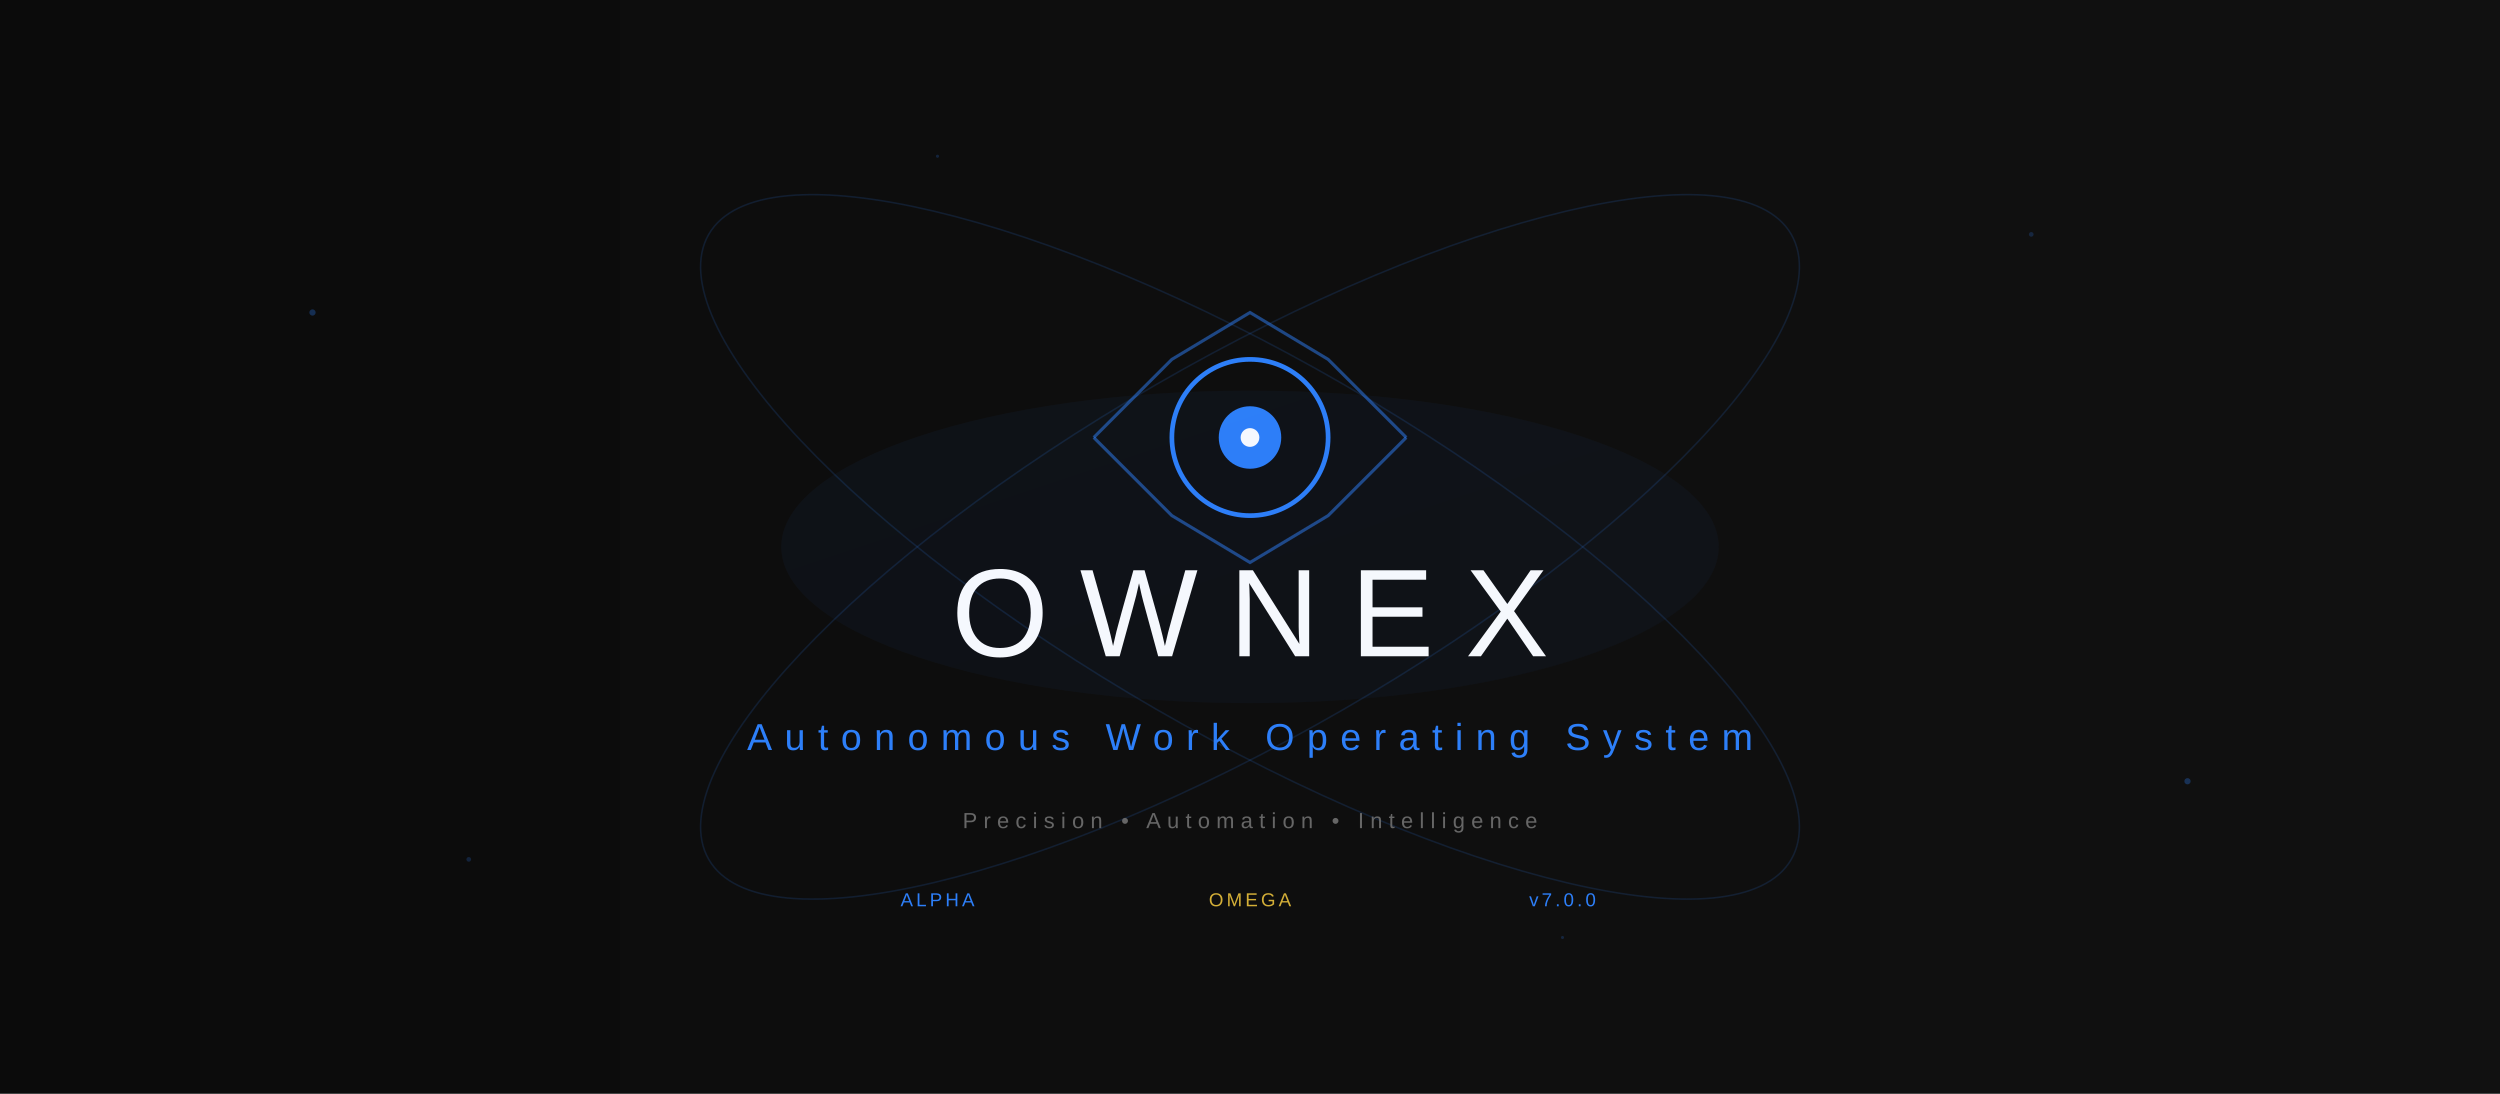
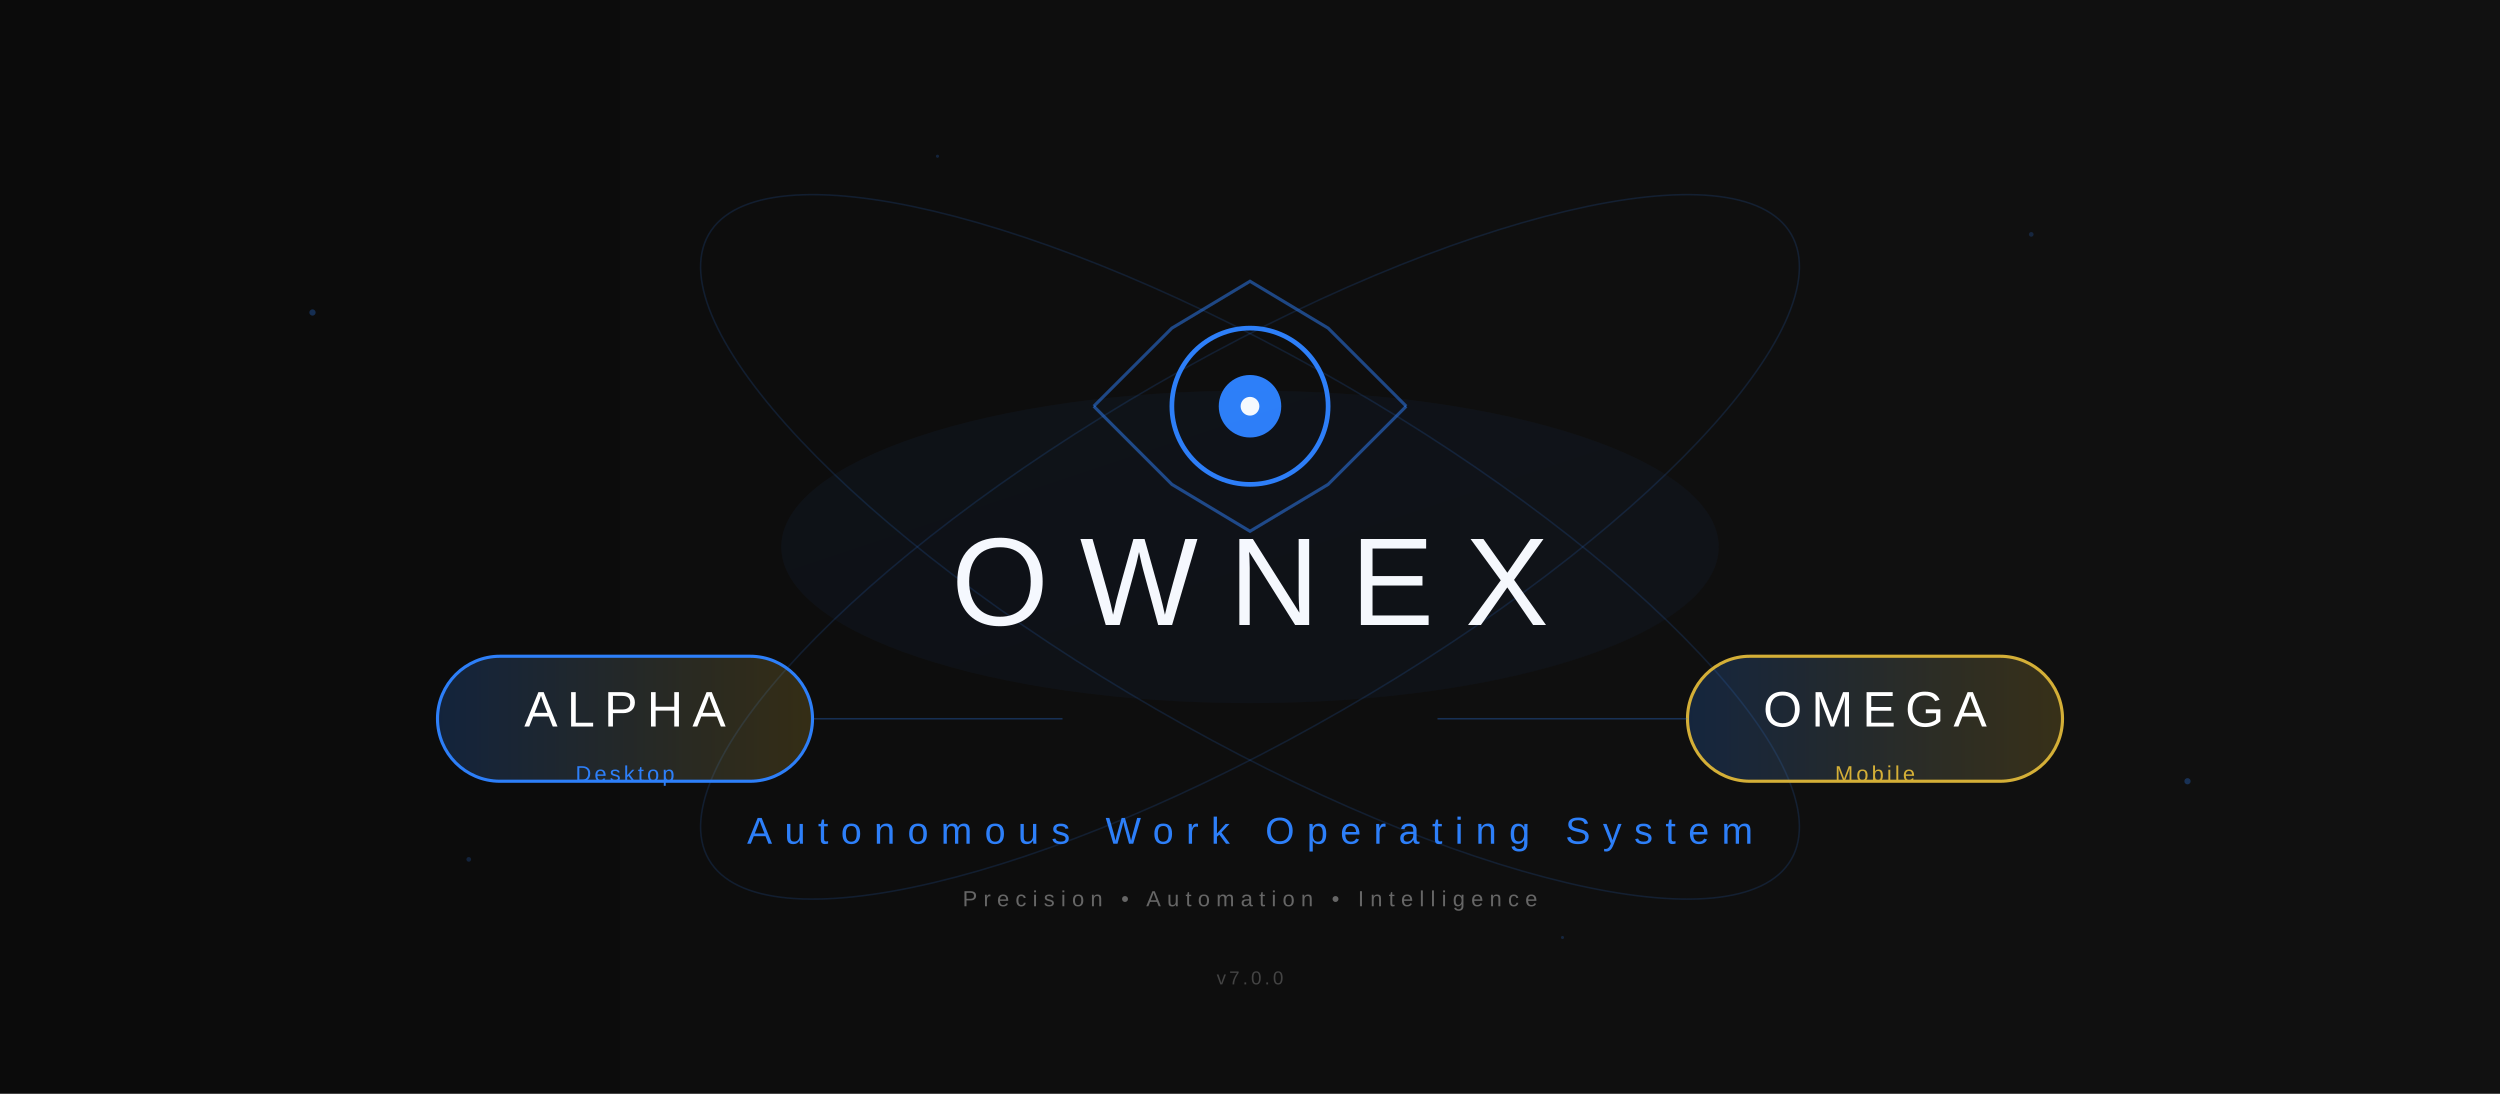
<svg xmlns="http://www.w3.org/2000/svg" viewBox="0 0 1600 700" width="1600" height="700">
  <defs>
    <linearGradient id="grad1" x1="0%" y1="0%" x2="100%" y2="100%">
      <stop offset="0%" style="stop-color:#2D7FF9;stop-opacity:1" />
      <stop offset="100%" style="stop-color:#1E5BC9;stop-opacity:1" />
    </linearGradient>
    <linearGradient id="grad2" x1="0%" y1="0%" x2="100%" y2="0%">
      <stop offset="0%" style="stop-color:#0B0B0B;stop-opacity:1" />
      <stop offset="100%" style="stop-color:#111111;stop-opacity:1" />
+     </linearGradient>
+     <linearGradient id="grad3" x1="0%" y1="0%" x2="100%" y2="0%">
+       <stop offset="0%" style="stop-color:#2D7FF9;stop-opacity:0.2" />
+       <stop offset="100%" style="stop-color:#D4AF37;stop-opacity:0.2" />
    </linearGradient>
  </defs>
  <rect width="1600" height="700" fill="url(#grad2)" />
  <ellipse cx="800" cy="350" rx="400" ry="120" fill="none" stroke="#2D7FF9" stroke-width="1" opacity="0.15" transform="rotate(30 800 350)" />
  <ellipse cx="800" cy="350" rx="400" ry="120" fill="none" stroke="#2D7FF9" stroke-width="1" opacity="0.15" transform="rotate(-30 800 350)" />
  <circle cx="200" cy="200" r="2" fill="#2D7FF9" opacity="0.3" />
  <circle cx="1400" cy="500" r="2" fill="#2D7FF9" opacity="0.3" />
  <circle cx="300" cy="550" r="1.5" fill="#2D7FF9" opacity="0.2" />
  <circle cx="1300" cy="150" r="1.5" fill="#2D7FF9" opacity="0.2" />
  <circle cx="600" cy="100" r="1" fill="#2D7FF9" opacity="0.2" />
  <circle cx="1000" cy="600" r="1" fill="#2D7FF9" opacity="0.2" />
-   <g transform="translate(800, 280)">
+   <g transform="translate(800, 260)">
    <path d="M -100 0 L -50 -50 L 0 -80 L 50 -50 L 100 0" fill="none" stroke="#2D7FF9" stroke-width="2" opacity="0.5" />
    <path d="M -100 0 L -50 50 L 0 80 L 50 50 L 100 0" fill="none" stroke="#2D7FF9" stroke-width="2" opacity="0.5" />
    <circle cx="0" cy="0" r="50" fill="none" stroke="#2D7FF9" stroke-width="3" />
    <circle cx="0" cy="0" r="20" fill="#2D7FF9" />
    <circle cx="0" cy="0" r="6" fill="#FFFFFF" />
  </g>
-   <text x="800" y="420" font-family="Arial, sans-serif" font-size="80" font-weight="300" fill="#FFFFFF" text-anchor="middle" letter-spacing="20">OWNEX</text>
-   <text x="800" y="480" font-family="Arial, sans-serif" font-size="24" font-weight="300" fill="#2D7FF9" text-anchor="middle" letter-spacing="8">Autonomous Work Operating System</text>
-   <text x="800" y="530" font-family="Arial, sans-serif" font-size="14" font-weight="300" fill="#666666" text-anchor="middle" letter-spacing="4">Precision • Automation • Intelligence</text>
-   <g transform="translate(800, 580)">
-     <text x="-200" y="0" font-family="Arial, sans-serif" font-size="12" fill="#2D7FF9" text-anchor="middle" letter-spacing="2">ALPHA</text>
-     <text x="0" y="0" font-family="Arial, sans-serif" font-size="12" fill="#D4AF37" text-anchor="middle" letter-spacing="2">OMEGA</text>
-     <text x="200" y="0" font-family="Arial, sans-serif" font-size="12" fill="#2D7FF9" text-anchor="middle" letter-spacing="2">v7.0.0</text>
+   <text x="800" y="400" font-family="Arial, sans-serif" font-size="80" font-weight="300" fill="#FFFFFF" text-anchor="middle" letter-spacing="20">OWNEX</text>
+   <g transform="translate(400, 460)">
+     <rect x="-120" y="-40" width="240" height="80" rx="40" fill="url(#grad3)" stroke="#2D7FF9" stroke-width="2" />
+     <text x="0" y="5" font-family="Arial, sans-serif" font-size="32" font-weight="300" fill="#FFFFFF" text-anchor="middle" letter-spacing="6">ALPHA</text>
+     <text x="0" y="40" font-family="Arial, sans-serif" font-size="14" font-weight="300" fill="#2D7FF9" text-anchor="middle" letter-spacing="2">Desktop</text>
  </g>
+   <g transform="translate(1200, 460)">
+     <rect x="-120" y="-40" width="240" height="80" rx="40" fill="url(#grad3)" stroke="#D4AF37" stroke-width="2" />
+     <text x="0" y="5" font-family="Arial, sans-serif" font-size="32" font-weight="300" fill="#FFFFFF" text-anchor="middle" letter-spacing="6">OMEGA</text>
+     <text x="0" y="40" font-family="Arial, sans-serif" font-size="14" font-weight="300" fill="#D4AF37" text-anchor="middle" letter-spacing="2">Mobile</text>
+   </g>
+   <line x1="520" y1="460" x2="680" y2="460" stroke="#2D7FF9" stroke-width="1" opacity="0.3" />
+   <line x1="920" y1="460" x2="1080" y2="460" stroke="#2D7FF9" stroke-width="1" opacity="0.3" />
+   <text x="800" y="540" font-family="Arial, sans-serif" font-size="24" font-weight="300" fill="#2D7FF9" text-anchor="middle" letter-spacing="8">Autonomous Work Operating System</text>
+   <text x="800" y="580" font-family="Arial, sans-serif" font-size="14" font-weight="300" fill="#666666" text-anchor="middle" letter-spacing="4">Precision • Automation • Intelligence</text>
+   <text x="800" y="630" font-family="Arial, sans-serif" font-size="12" font-weight="300" fill="#444444" text-anchor="middle" letter-spacing="2">v7.0.0</text>
  <ellipse cx="800" cy="350" rx="300" ry="100" fill="url(#grad1)" opacity="0.05" />
</svg>
